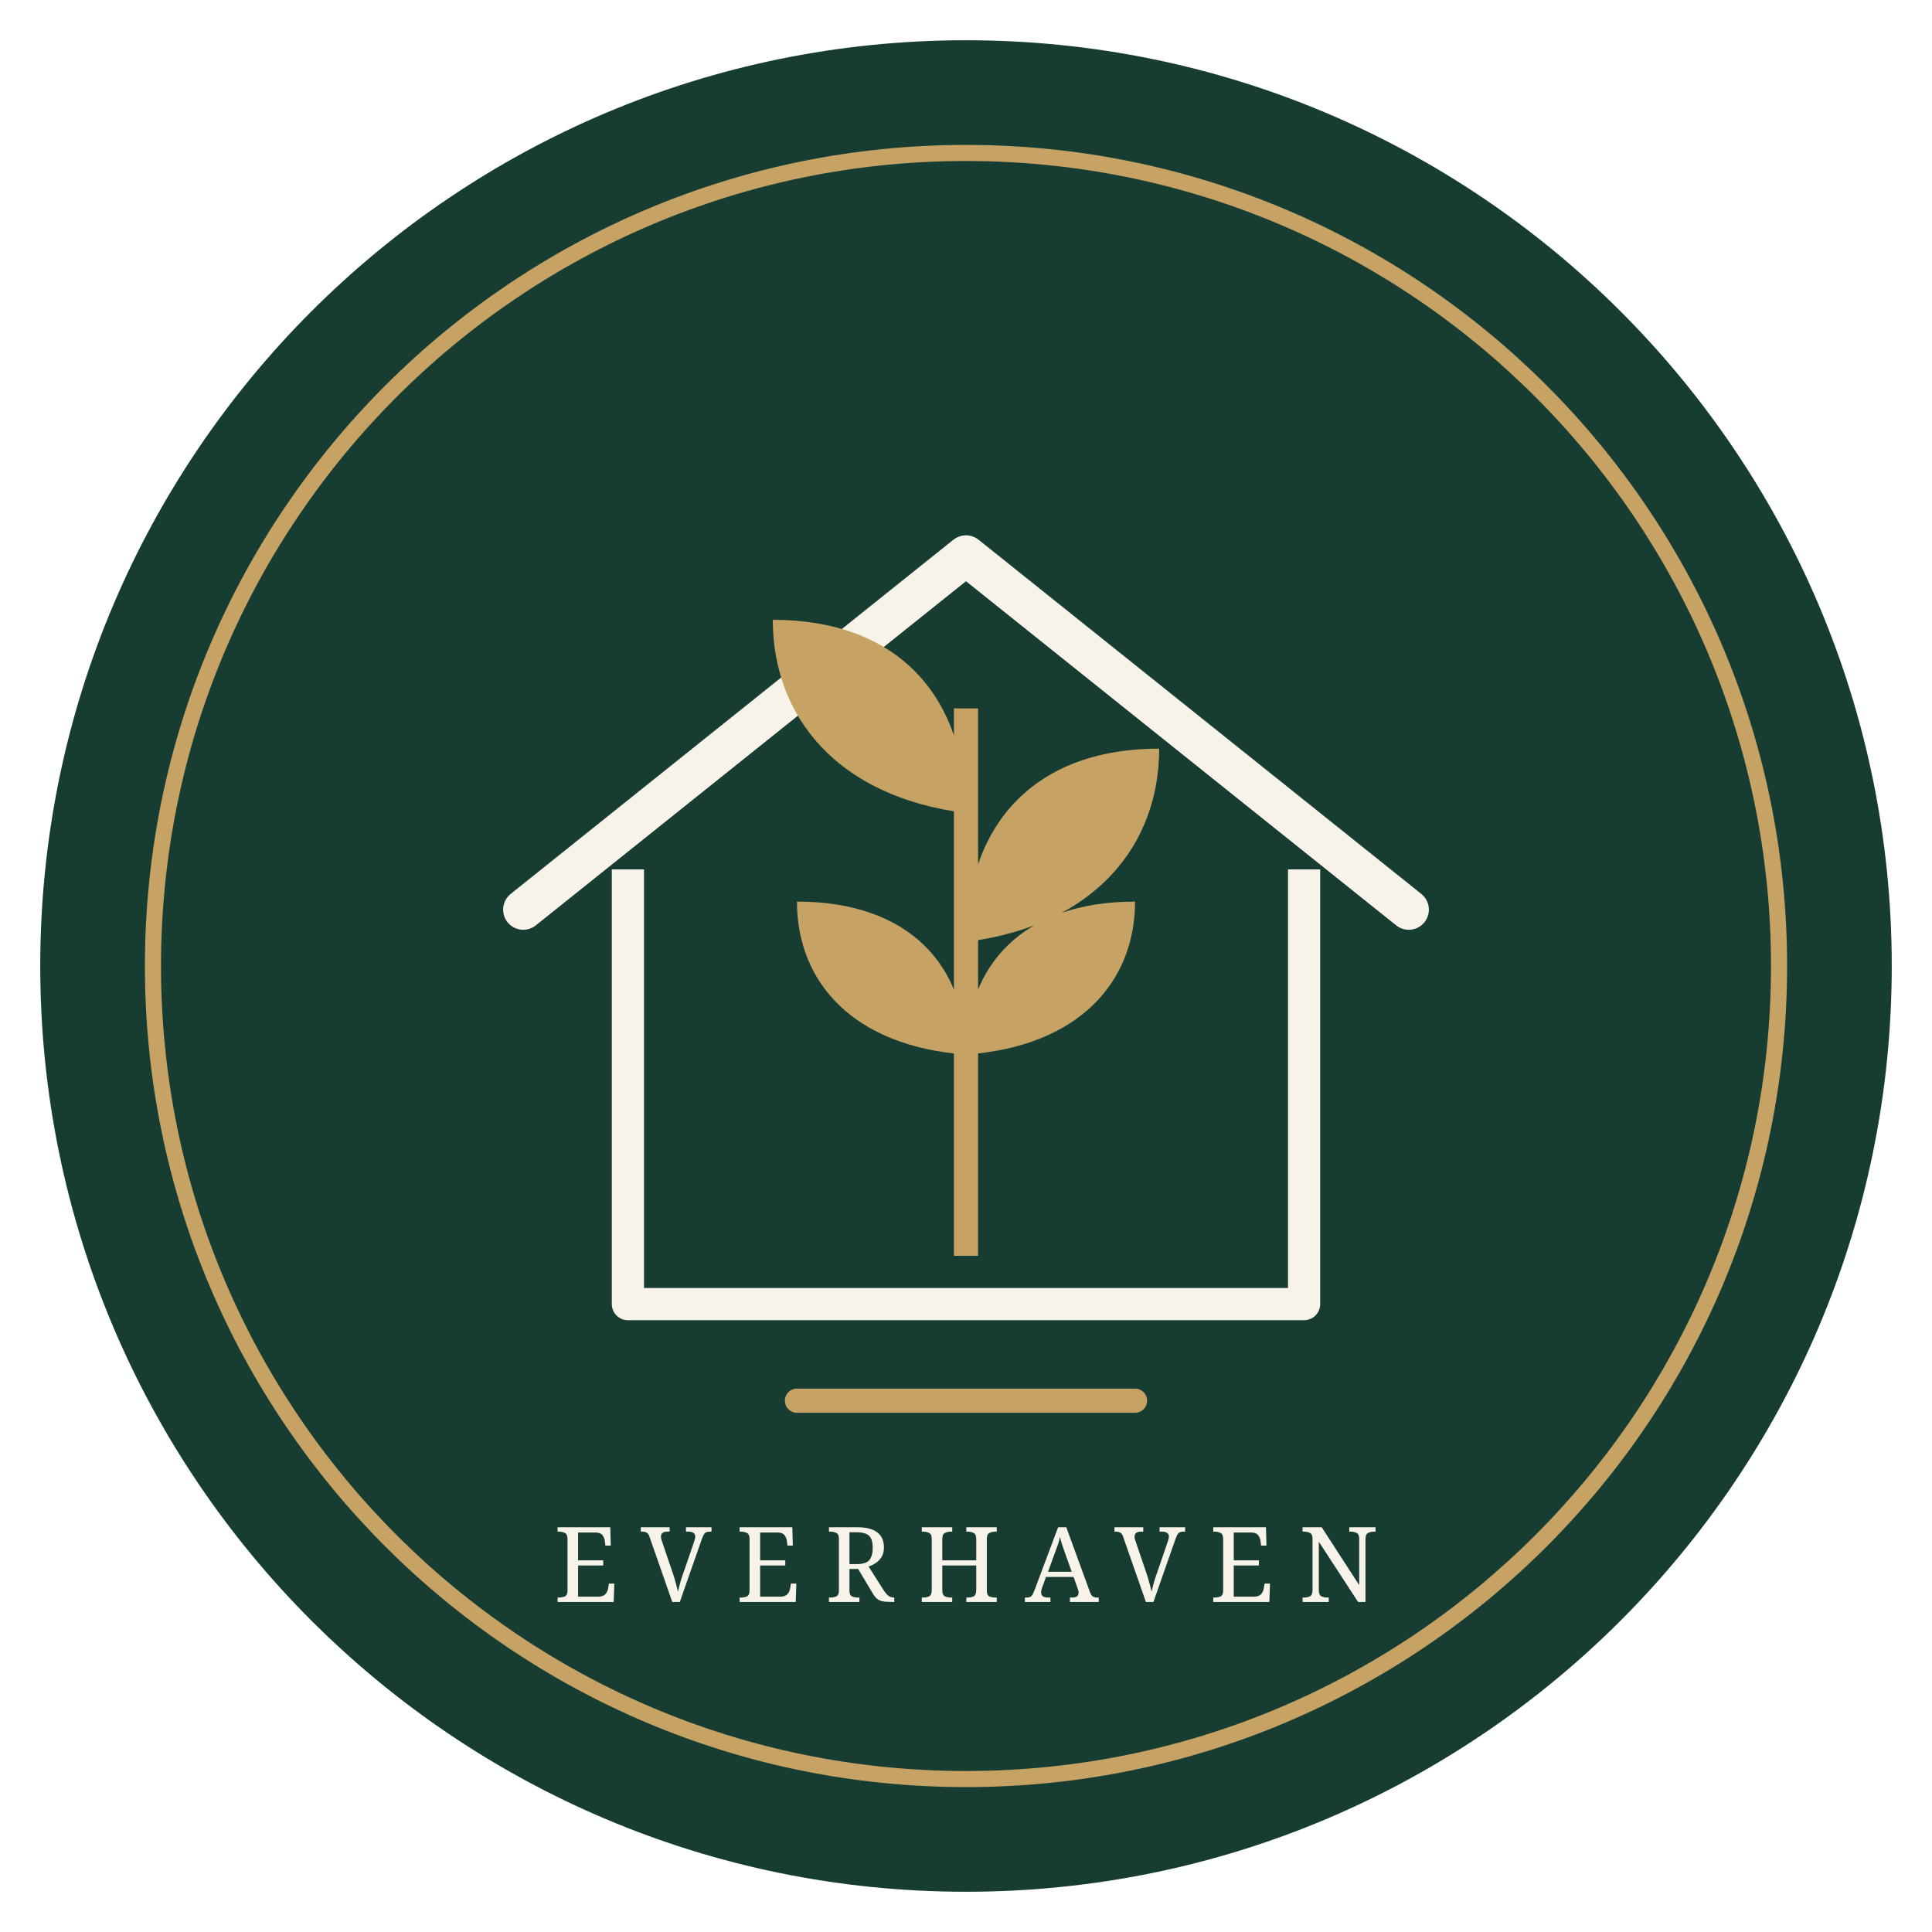
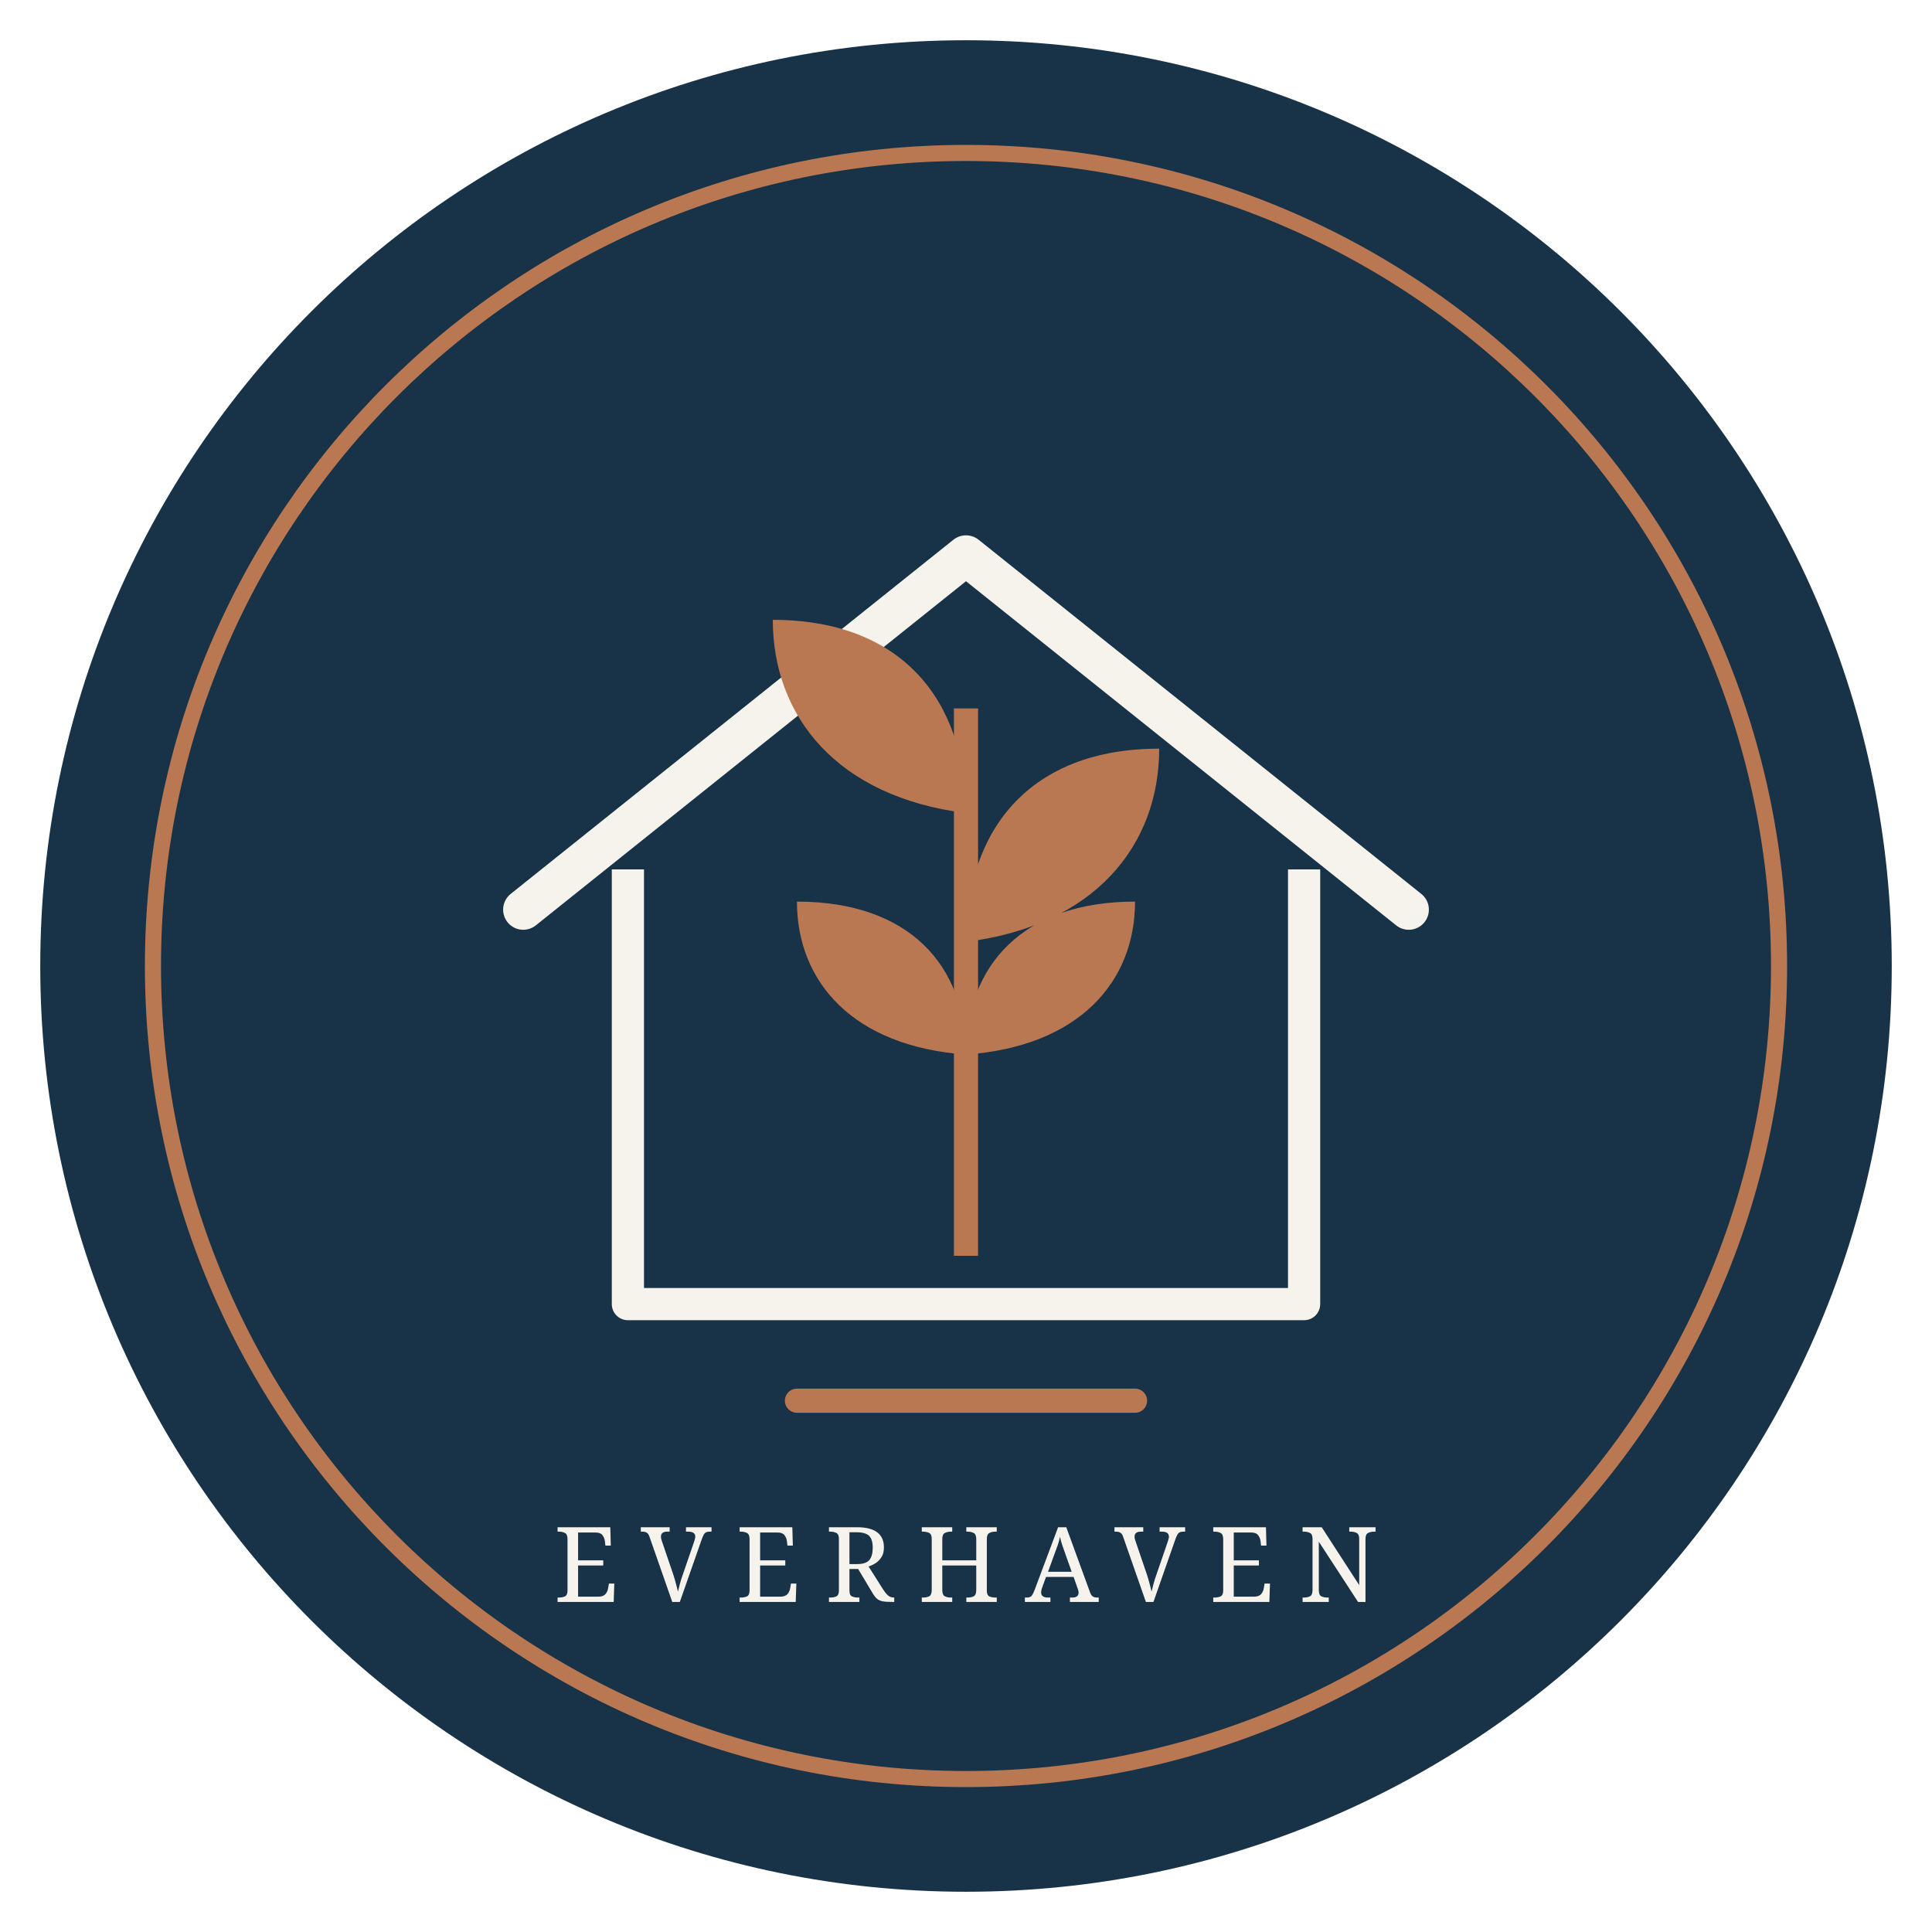
<svg xmlns="http://www.w3.org/2000/svg" viewBox="0 0 240 240" role="img" aria-labelledby="title desc">
-   <rect x="5" y="5" width="230" height="230" rx="115" fill="#173c32" />
-   <circle cx="120" cy="120" r="101" fill="none" stroke="#c6a365" stroke-width="2" />
-   <path d="M65 113 120 69l55 44" fill="none" stroke="#f7f3e9" stroke-width="5" stroke-linecap="round" stroke-linejoin="round" />
-   <path d="M78 108v54h84v-54" fill="none" stroke="#f7f3e9" stroke-width="4" stroke-linejoin="round" />
-   <path d="M120 88v68" fill="none" stroke="#c6a365" stroke-width="3" />
-   <path d="M120 101c-16-2-24-12-24-24 16 0 24 10 24 24Zm0 16c16-2 24-12 24-24-16 0-24 10-24 24Zm0 14c-14-1-21-9-21-19 14 0 21 8 21 19Zm0 0c14-1 21-9 21-19-14 0-21 8-21 19Z" fill="#c6a365" />
-   <path d="M99 174h42" stroke="#c6a365" stroke-width="3" stroke-linecap="round" />
-   <text x="120" y="199" text-anchor="middle" font-family="Georgia,serif" font-size="13" letter-spacing="3" fill="#f7f3e9">EVERHAVEN</text>
+   <rect x="5" y="5" width="230" height="230" rx="115" fill="#183247" />
+   <circle cx="120" cy="120" r="101" fill="none" stroke="#b97852" stroke-width="2" />
+   <path d="M65 113 120 69l55 44" fill="none" stroke="#f6f3ed" stroke-width="5" stroke-linecap="round" stroke-linejoin="round" />
+   <path d="M78 108v54h84v-54" fill="none" stroke="#f6f3ed" stroke-width="4" stroke-linejoin="round" />
+   <path d="M120 88v68" fill="none" stroke="#b97852" stroke-width="3" />
+   <path d="M120 101c-16-2-24-12-24-24 16 0 24 10 24 24Zm0 16c16-2 24-12 24-24-16 0-24 10-24 24Zm0 14c-14-1-21-9-21-19 14 0 21 8 21 19Zm0 0c14-1 21-9 21-19-14 0-21 8-21 19Z" fill="#b97852" />
+   <path d="M99 174h42" stroke="#b97852" stroke-width="3" stroke-linecap="round" />
+   <text x="120" y="199" text-anchor="middle" font-family="Georgia,serif" font-size="13" letter-spacing="3" fill="#f6f3ed">EVERHAVEN</text>
</svg>
